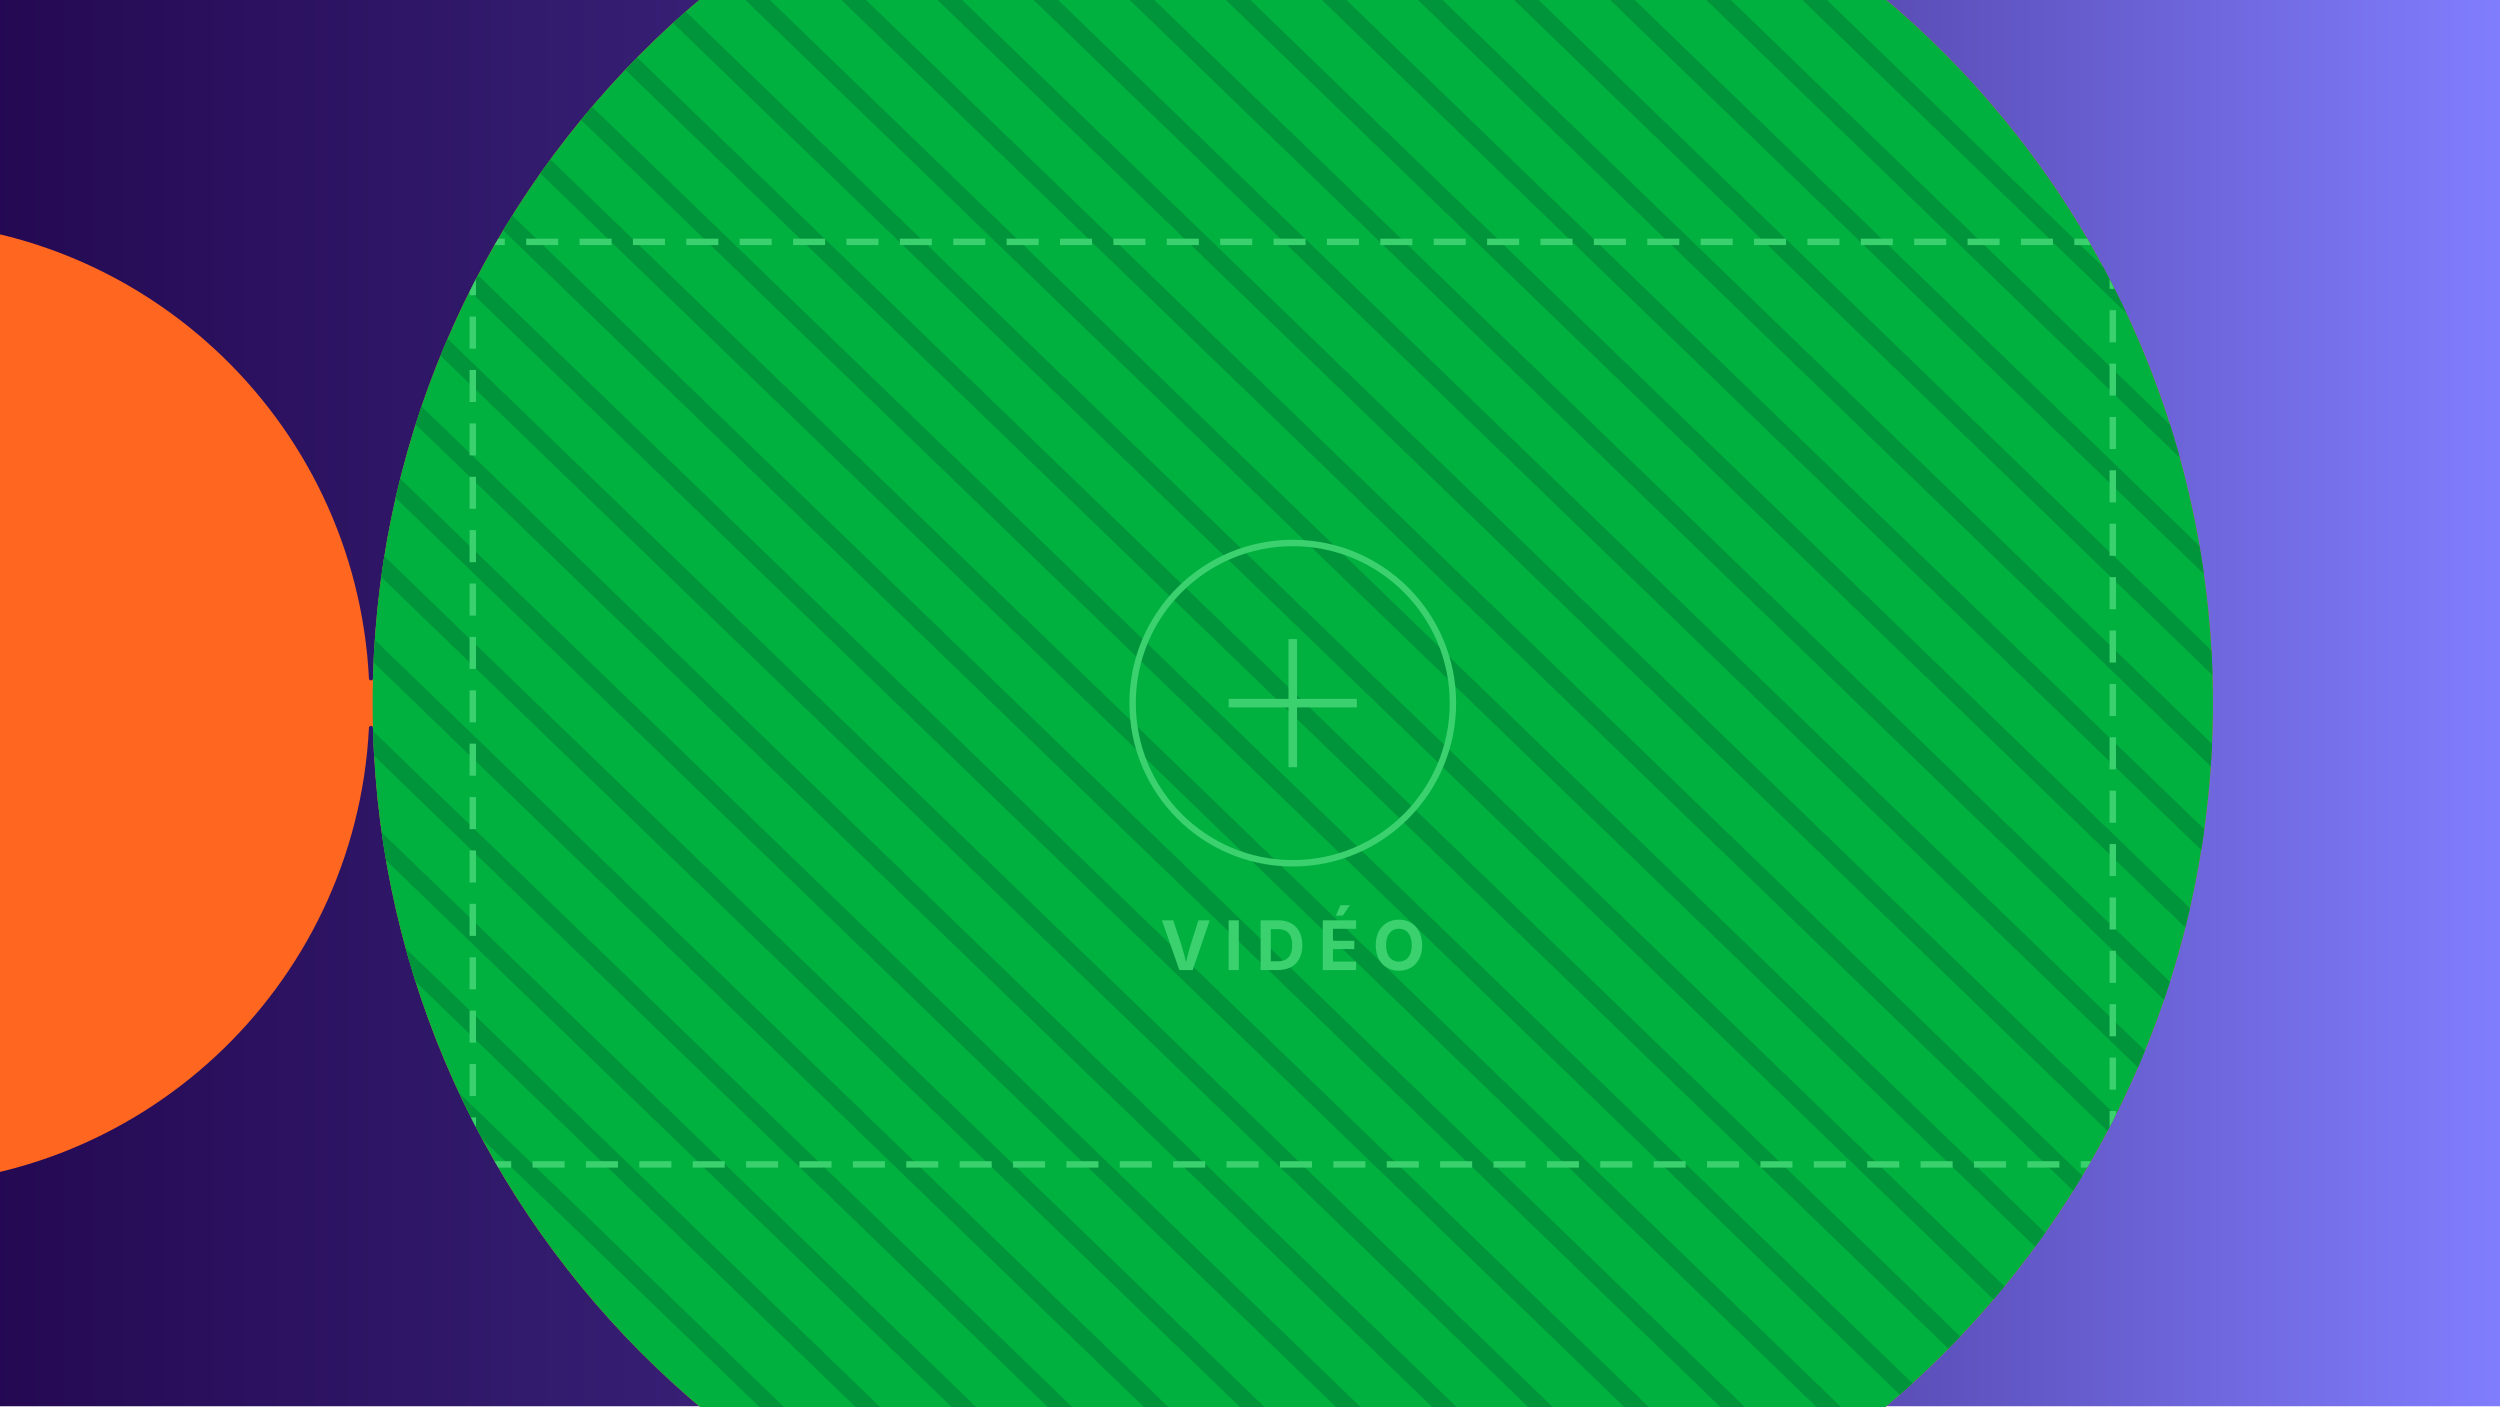
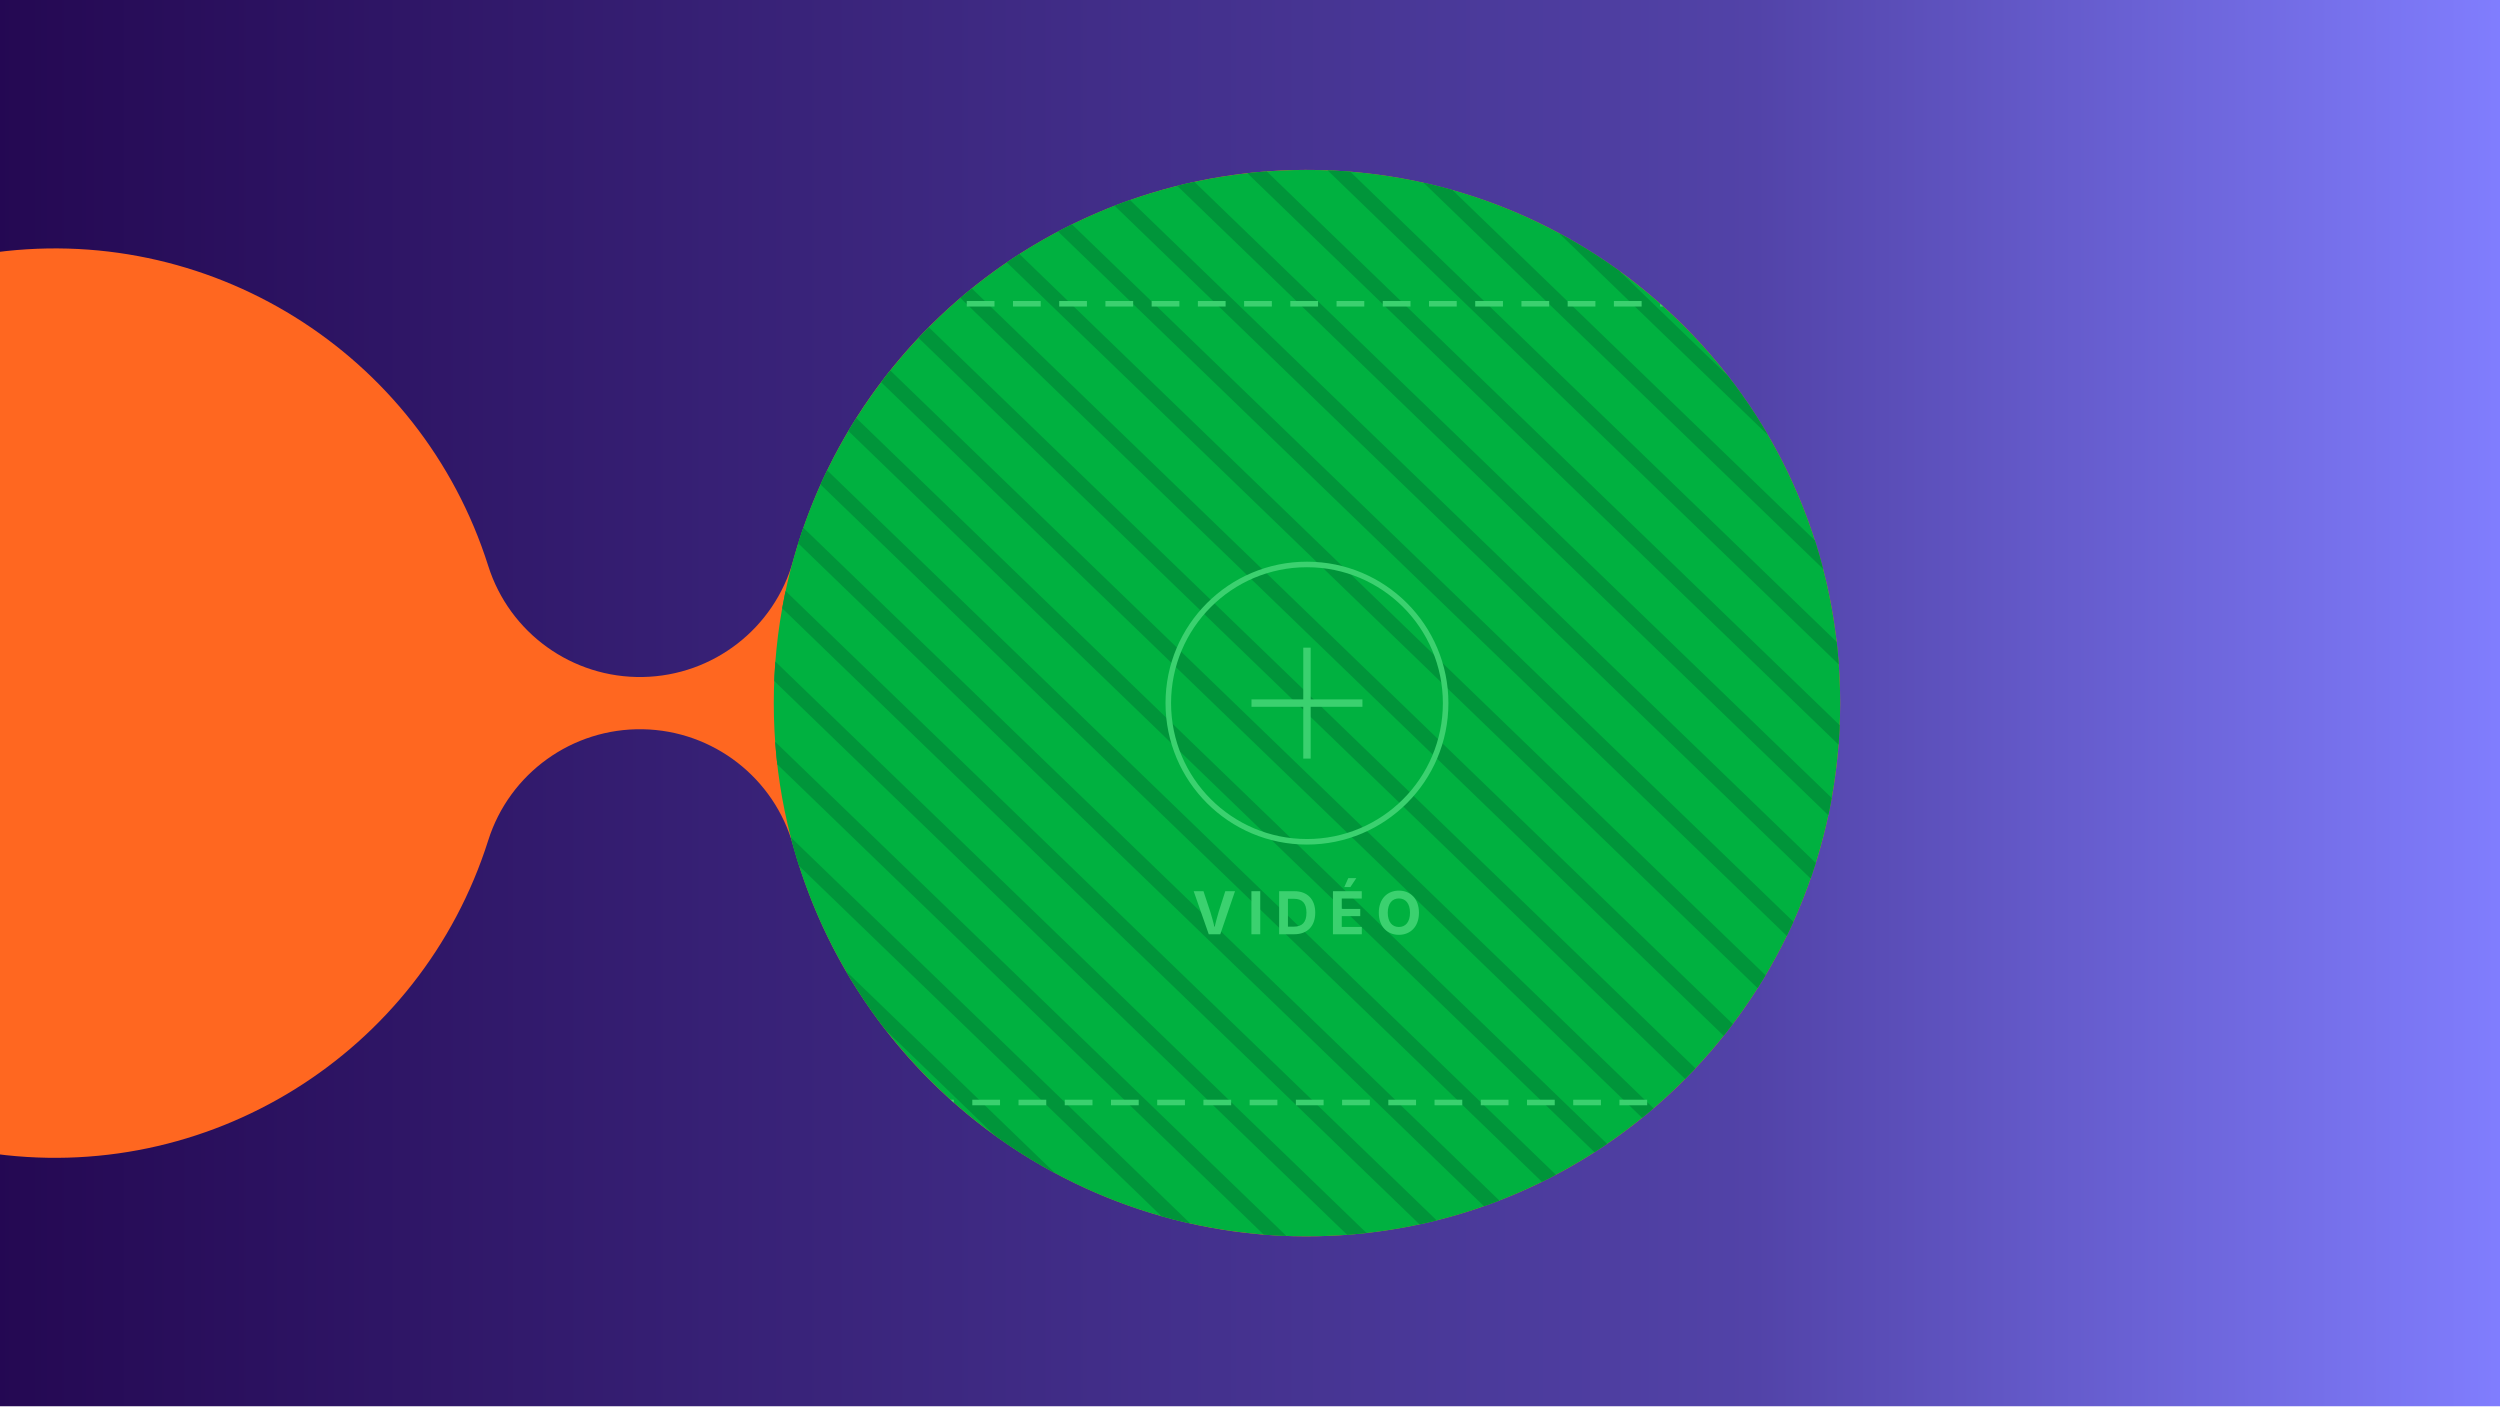
<svg xmlns="http://www.w3.org/2000/svg" viewBox="0 0 1920 1080" width="1920" height="1080">
  <defs>
    <linearGradient id="sfeerGrad" x1="0" y1="0" x2="1" y2="0">
      <stop offset="0" stop-color="#240852" />
      <stop offset="0.7" stop-color="#5243A8" />
      <stop offset="1" stop-color="#817EFF" />
    </linearGradient>
    <linearGradient id="sfeerGradU" gradientUnits="userSpaceOnUse" x1="0" y1="0" x2="1920" y2="0">
      <stop offset="0" stop-color="#240852" />
      <stop offset="0.7" stop-color="#5243A8" />
      <stop offset="1" stop-color="#817EFF" />
    </linearGradient>
  </defs>
  <rect id="fond" width="1920" height="1080" fill="url(#sfeerGrad)" />
-   <path id="chaine" d="M283.36 521.16A1.54 1.54 0 0 0 286.43 521.12A706.67 706.67 0 1 1 286.43 558.88A1.54 1.54 0 0 0 283.36 558.84A370.15 370.15 0 1 1 283.36 521.16Z" fill="#FF6720" />
+   <path id="chaine" d="M374.97 434.63A122.18 122.18 0 0 0 609.19 430.45A409.49 409.49 0 1 1 609.19 649.55A122.18 122.18 0 0 0 374.97 645.37A349.19 349.19 0 1 1 374.97 434.63Z" fill="#FF6720" />
  <clipPath id="fenetre-c-c">
-     <path d="M286.18 540a706.67 706.67 0 1 1 1413.34 0a706.67 706.67 0 1 1 -1413.34 0Z" />
+     <path d="M594.26 540a409.49 409.49 0 1 1 818.98 0a409.49 409.49 0 1 1 -818.98 0Z" />
  </clipPath>
  <g id="fenetre-c" clip-path="url(#fenetre-c-c)">
    <g id="pc-plaque">
      <rect x="-2400" y="-1600" width="6720" height="4280" fill="#00B140" />
-       <g transform="translate(992.85 540) scale(0.82) translate(-960 -540)">
+       <g transform="translate(1003.75 540) scale(0.71) translate(-960 -540)">
        <path d="M-4800 -1200L-1200 2280 M-4710 -1200L-1110 2280 M-4620 -1200L-1020 2280 M-4530 -1200L-930 2280 M-4440 -1200L-840 2280 M-4350 -1200L-750 2280 M-4260 -1200L-660 2280 M-4170 -1200L-570 2280 M-4080 -1200L-480 2280 M-3990 -1200L-390 2280 M-3900 -1200L-300 2280 M-3810 -1200L-210 2280 M-3720 -1200L-120 2280 M-3630 -1200L-30 2280 M-3540 -1200L60 2280 M-3450 -1200L150 2280 M-3360 -1200L240 2280 M-3270 -1200L330 2280 M-3180 -1200L420 2280 M-3090 -1200L510 2280 M-3000 -1200L600 2280 M-2910 -1200L690 2280 M-2820 -1200L780 2280 M-2730 -1200L870 2280 M-2640 -1200L960 2280 M-2550 -1200L1050 2280 M-2460 -1200L1140 2280 M-2370 -1200L1230 2280 M-2280 -1200L1320 2280 M-2190 -1200L1410 2280 M-2100 -1200L1500 2280 M-2010 -1200L1590 2280 M-1920 -1200L1680 2280 M-1830 -1200L1770 2280 M-1740 -1200L1860 2280 M-1650 -1200L1950 2280 M-1560 -1200L2040 2280 M-1470 -1200L2130 2280 M-1380 -1200L2220 2280 M-1290 -1200L2310 2280 M-1200 -1200L2400 2280 M-1110 -1200L2490 2280 M-1020 -1200L2580 2280 M-930 -1200L2670 2280 M-840 -1200L2760 2280 M-750 -1200L2850 2280 M-660 -1200L2940 2280 M-570 -1200L3030 2280 M-480 -1200L3120 2280 M-390 -1200L3210 2280 M-300 -1200L3300 2280 M-210 -1200L3390 2280 M-120 -1200L3480 2280 M-30 -1200L3570 2280 M60 -1200L3660 2280 M150 -1200L3750 2280 M240 -1200L3840 2280 M330 -1200L3930 2280 M420 -1200L4020 2280 M510 -1200L4110 2280 M600 -1200L4200 2280 M690 -1200L4290 2280 M780 -1200L4380 2280 M870 -1200L4470 2280 M960 -1200L4560 2280 M1050 -1200L4650 2280 M1140 -1200L4740 2280 M1230 -1200L4830 2280 M1320 -1200L4920 2280 M1410 -1200L5010 2280 M1500 -1200L5100 2280 M1590 -1200L5190 2280 M1680 -1200L5280 2280 M1770 -1200L5370 2280 M1860 -1200L5460 2280 M1950 -1200L5550 2280 M2040 -1200L5640 2280 M2130 -1200L5730 2280 M2220 -1200L5820 2280 M2310 -1200L5910 2280 M2400 -1200L6000 2280 M2490 -1200L6090 2280 M2580 -1200L6180 2280 M2670 -1200L6270 2280 M2760 -1200L6360 2280 M2850 -1200L6450 2280 M2940 -1200L6540 2280 M3030 -1200L6630 2280 M3120 -1200L6720 2280 M3210 -1200L6810 2280 M3300 -1200L6900 2280 M3390 -1200L6990 2280 M3480 -1200L7080 2280 M3570 -1200L7170 2280 M3660 -1200L7260 2280 M3750 -1200L7350 2280 M3840 -1200L7440 2280 M3930 -1200L7530 2280 M4020 -1200L7620 2280 M4110 -1200L7710 2280 M4200 -1200L7800 2280 M4290 -1200L7890 2280 M4380 -1200L7980 2280 M4470 -1200L8070 2280 M4560 -1200L8160 2280 M4650 -1200L8250 2280 M4740 -1200L8340 2280 M4830 -1200L8430 2280 M4920 -1200L8520 2280 M5010 -1200L8610 2280 M5100 -1200L8700 2280 M5190 -1200L8790 2280 M5280 -1200L8880 2280 M5370 -1200L8970 2280 M5460 -1200L9060 2280" stroke="#00953A" stroke-width="16" fill="none" />
        <rect x="192.0" y="108.0" width="1536.0" height="864.0" fill="none" stroke="#3BD16F" stroke-width="6" stroke-dasharray="30 20" />
        <path d="M900.0 540.0H1020.0M960.0 480.0V600.0" stroke="#3BD16F" stroke-width="8" />
        <circle cx="960.0" cy="540.0" r="150" fill="none" stroke="#3BD16F" stroke-width="6" />
        <text x="960.0" y="790.0" font-family="Inter, Arial, sans-serif" font-size="64" font-weight="700" fill="#3BD16F" text-anchor="middle" letter-spacing="12">VIDÉO</text>
      </g>
    </g>
  </g>
</svg>
